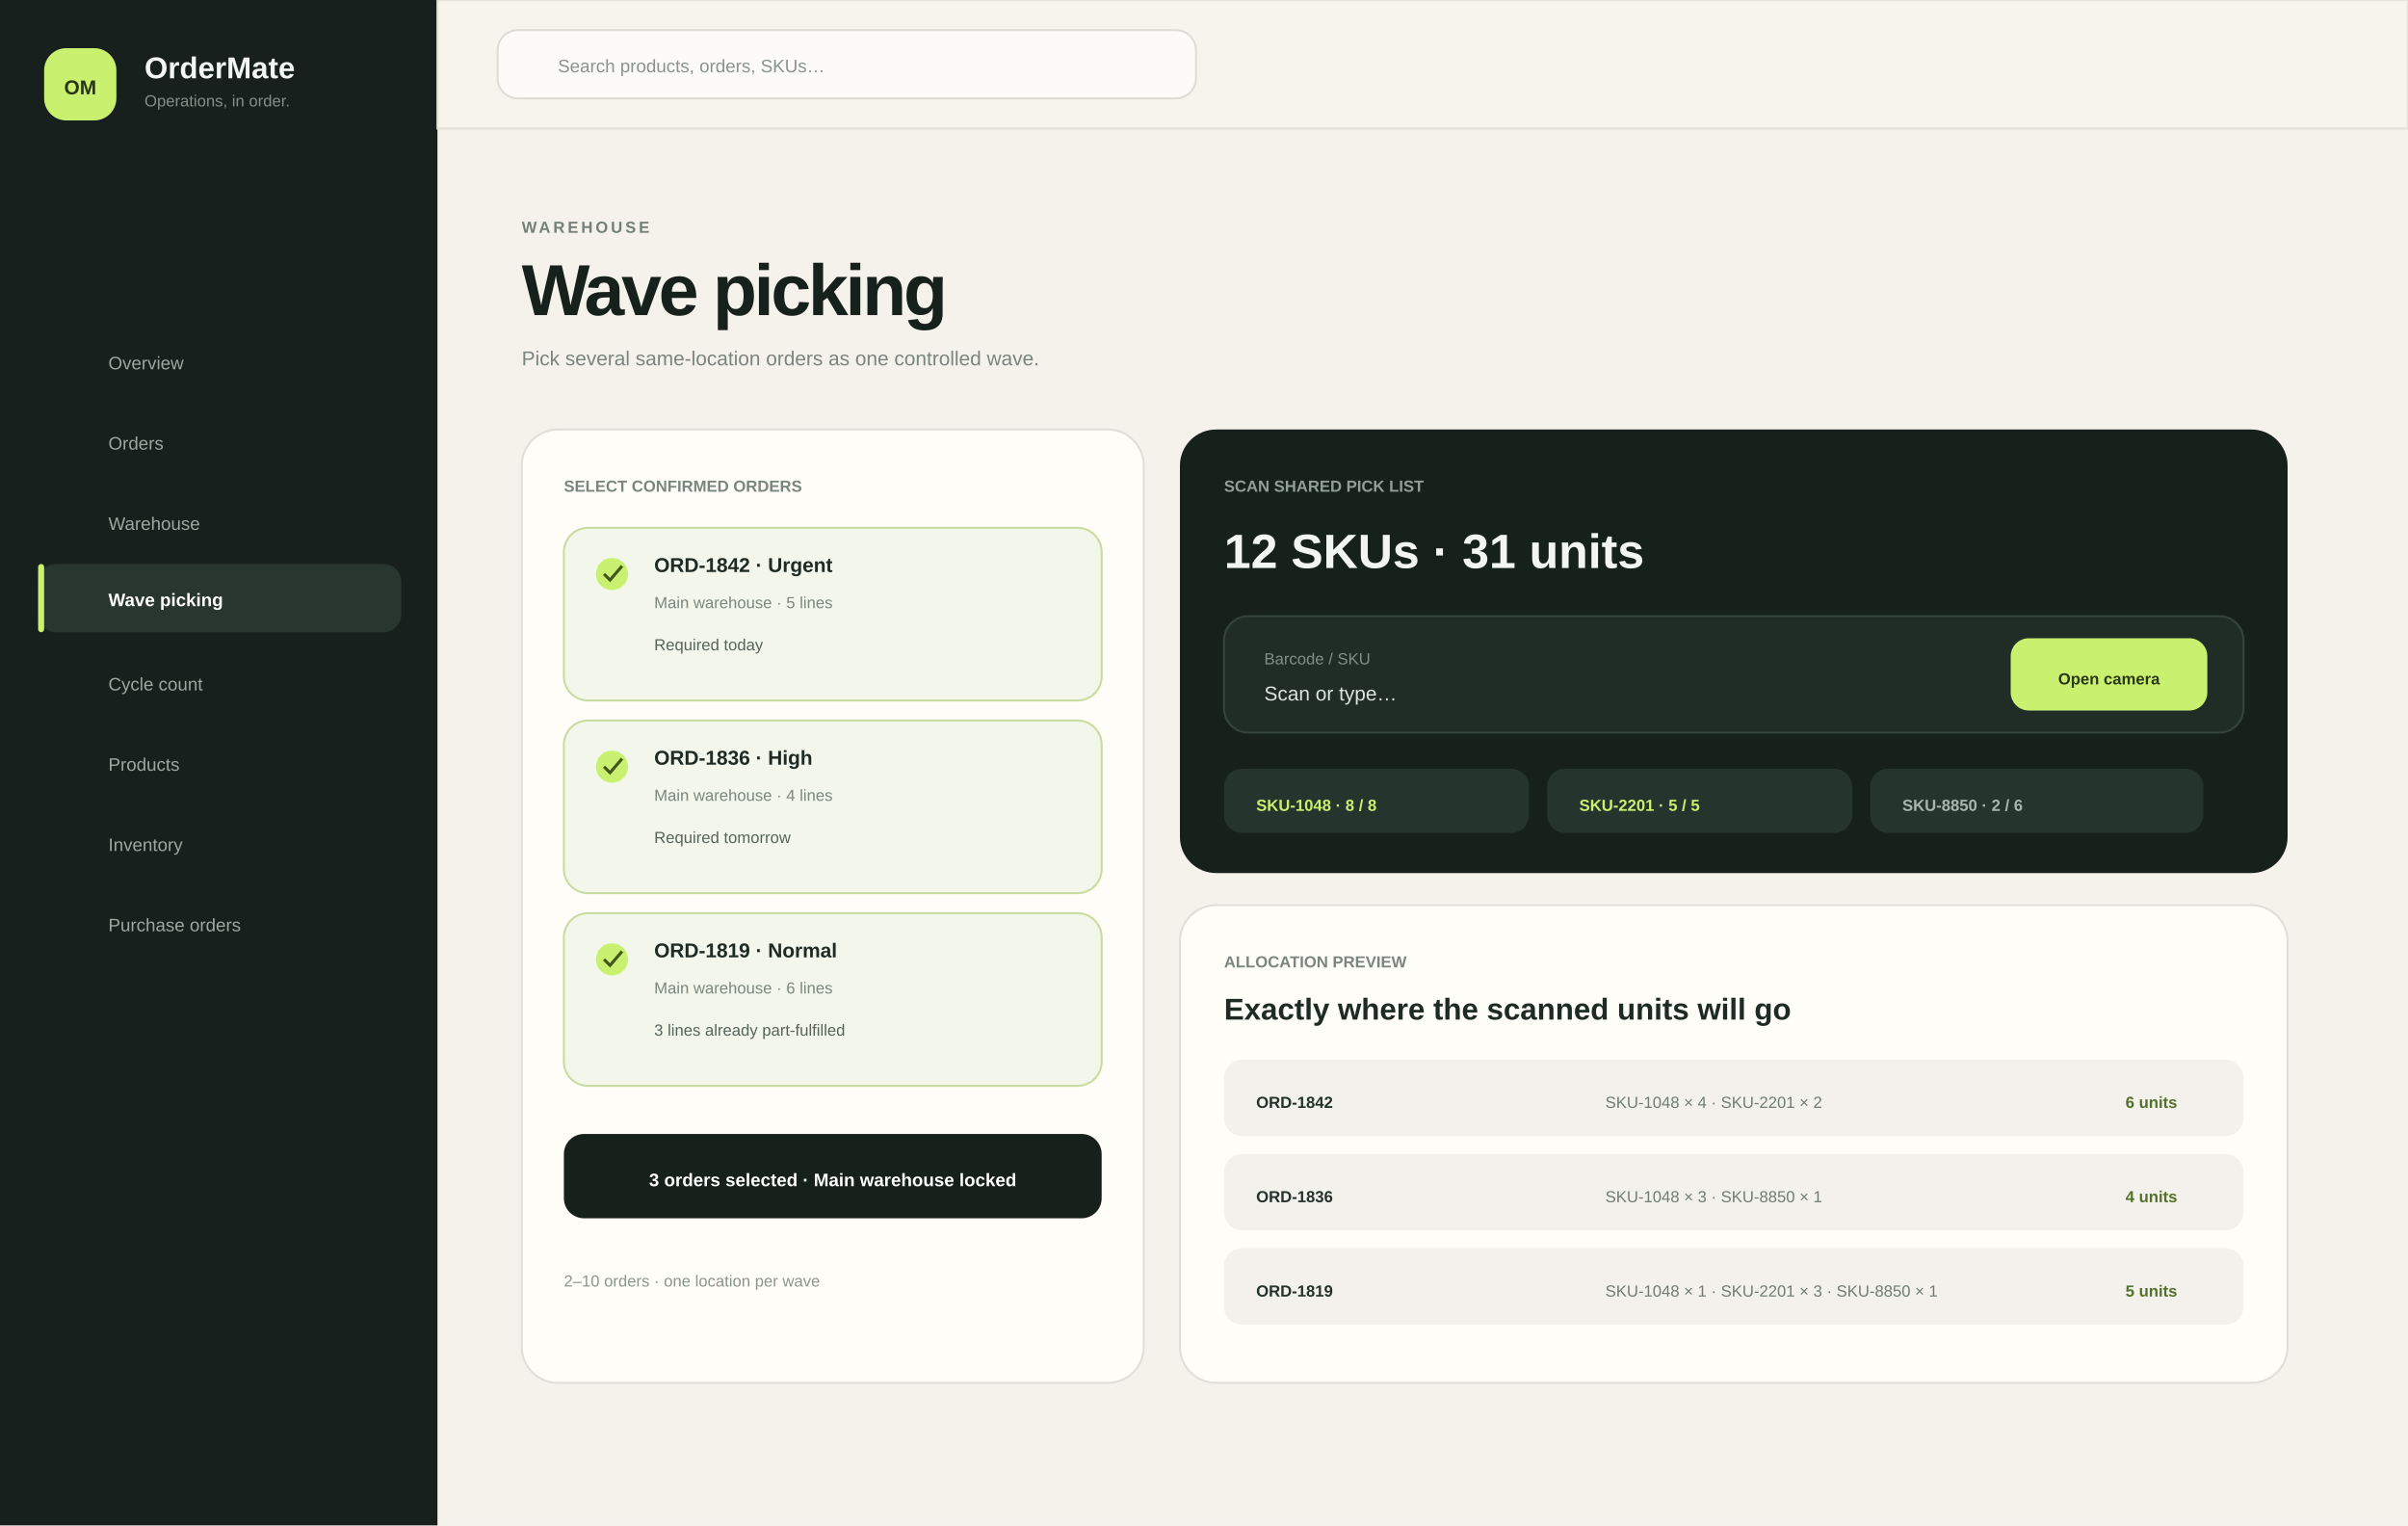
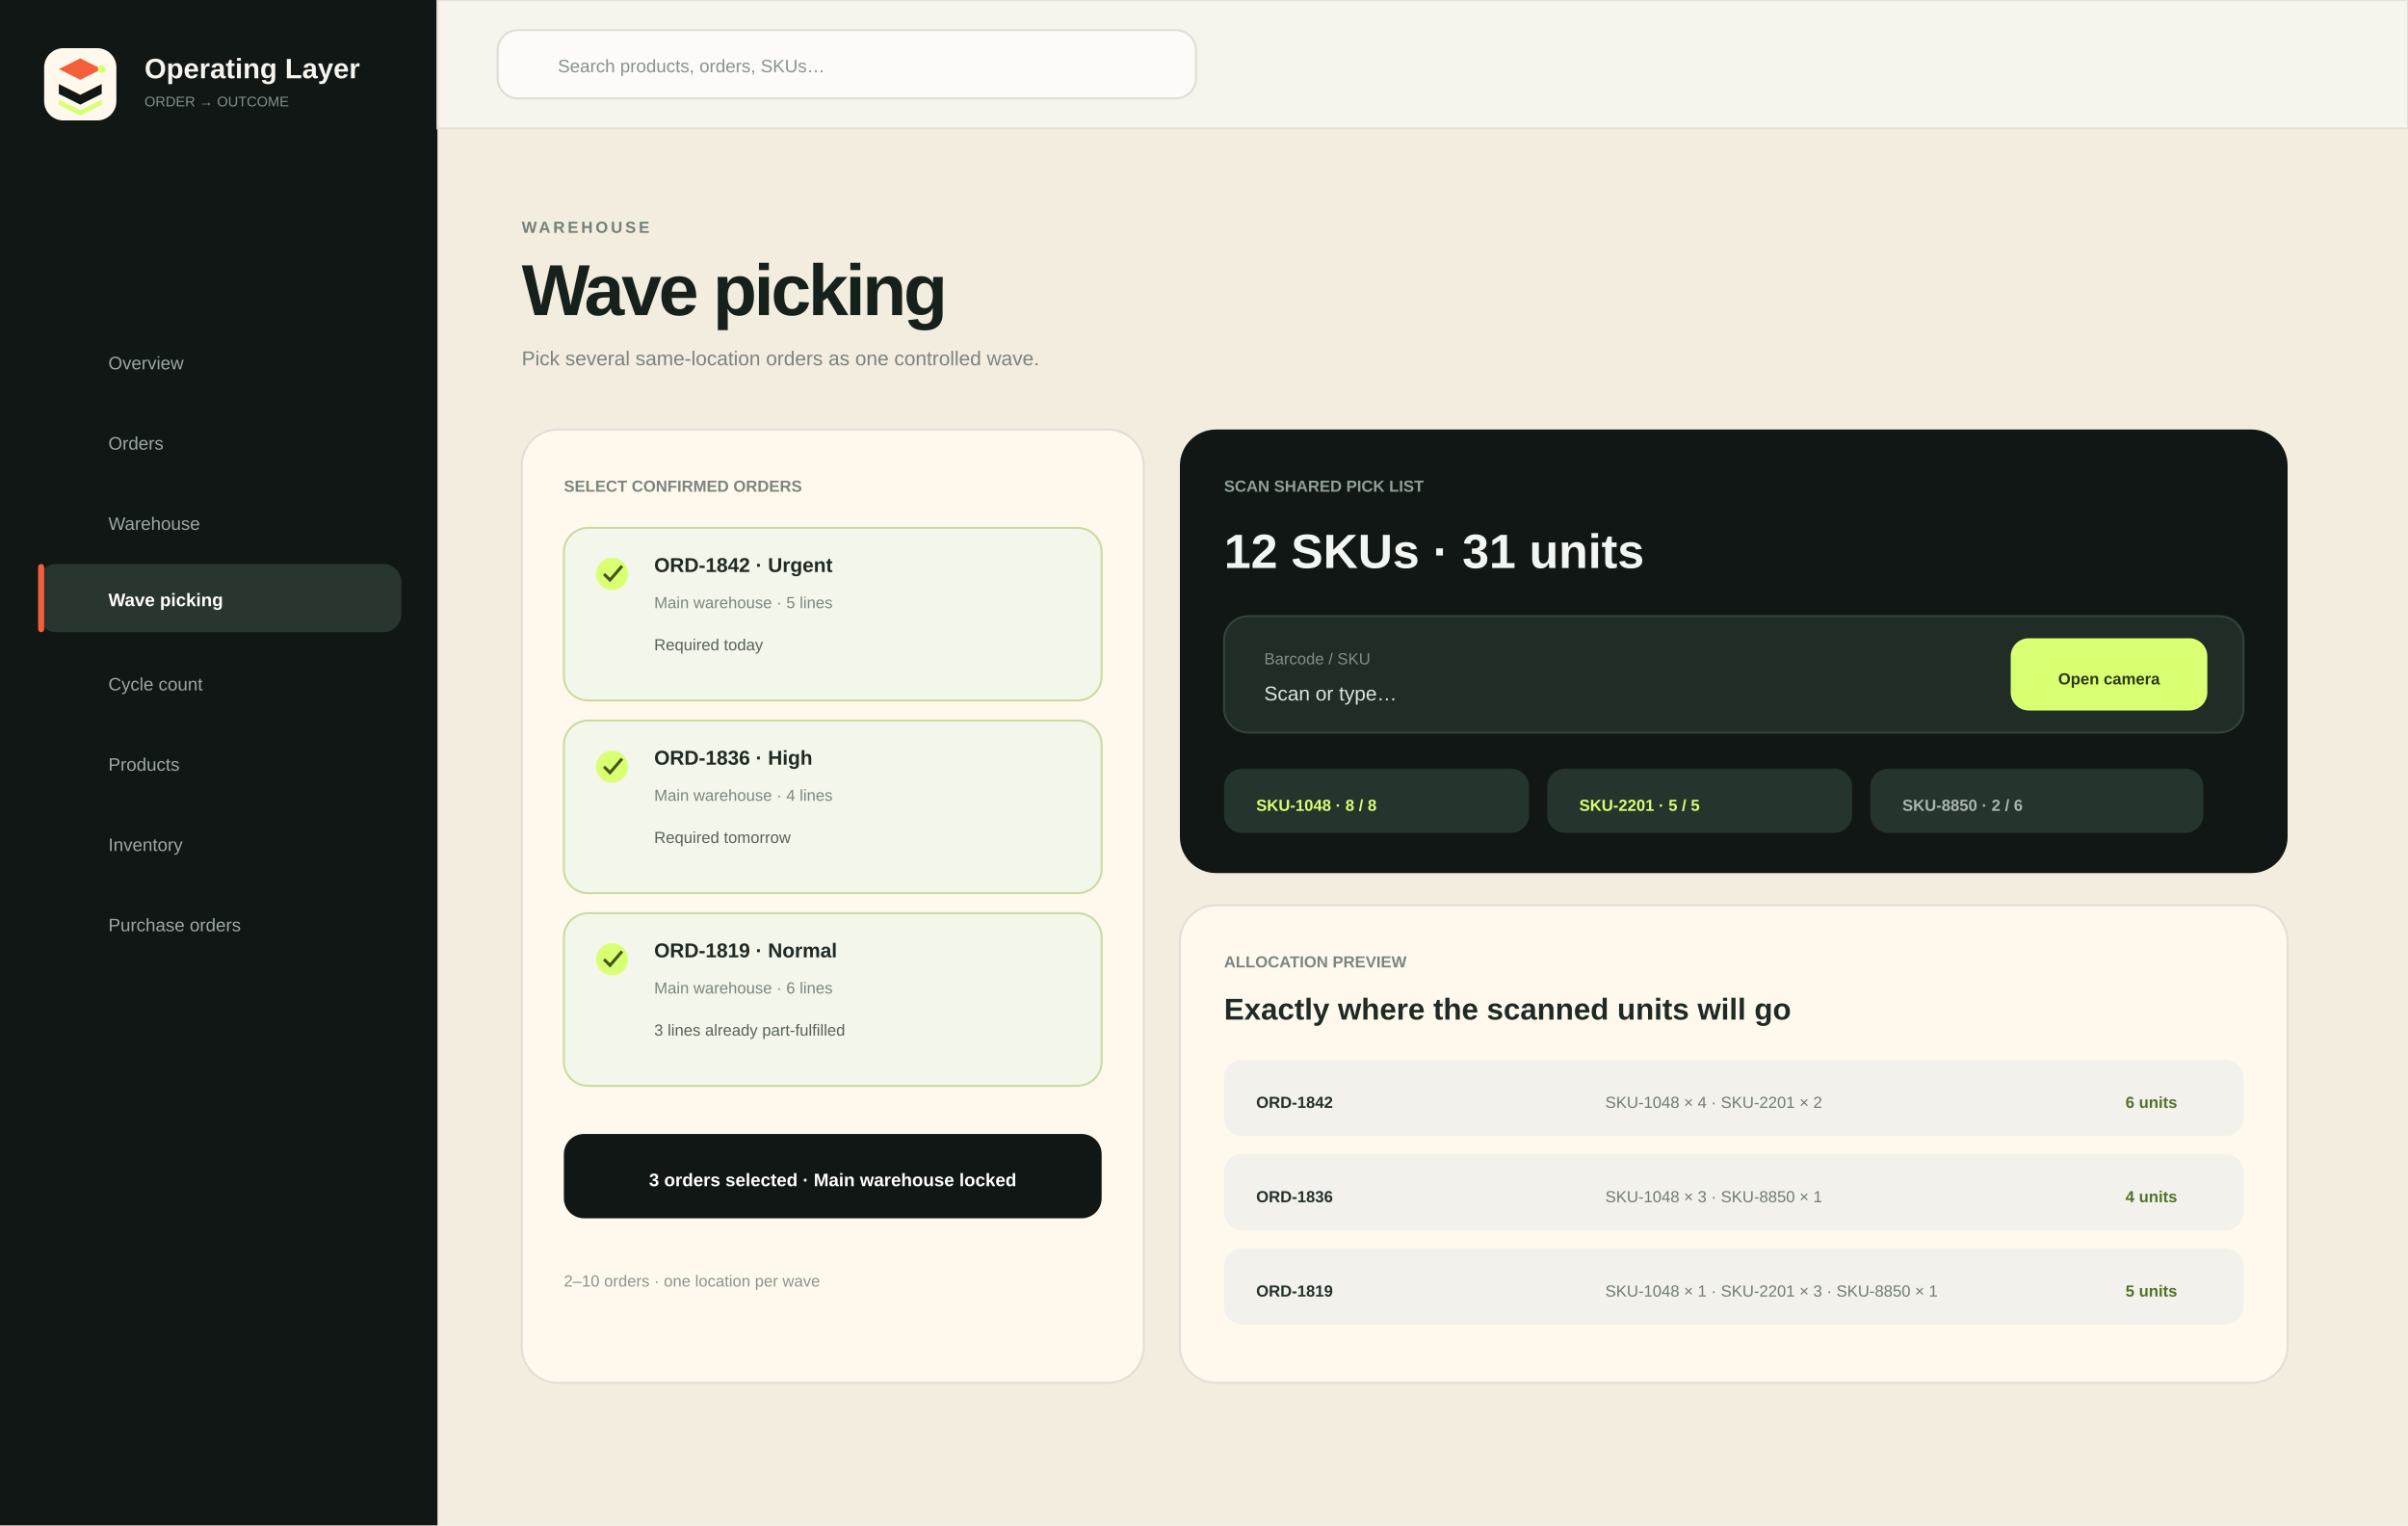
<svg xmlns="http://www.w3.org/2000/svg" width="1200" height="760" viewBox="0 0 1200 760" fill="none">
-   <rect width="1200" height="760" fill="#F5F2EB" />
-   <rect width="218" height="760" fill="#17201D" />
-   <rect x="22" y="24" width="36" height="36" rx="11" fill="#C9F16F" />
-   <text x="40" y="47" text-anchor="middle" fill="#283611" font-family="Arial,sans-serif" font-size="10" font-weight="800">OM</text>
-   <text x="72" y="39" fill="#F2F5F3" font-family="Arial,sans-serif" font-size="15" font-weight="700">OrderMate</text>
-   <text x="72" y="53" fill="#829089" font-family="Arial,sans-serif" font-size="8">Operations, in order.</text>
+   <rect width="1200" height="760" fill="#F2EDDF" />
+   <rect width="218" height="760" fill="#111714" />
+   <g transform="translate(22 24) scale(.5625)">
+     <rect width="64" height="64" rx="17" fill="#FFF9ED" />
+     <path d="M13 18.5 32 9l19 9.5L32 28 13 18.5Z" fill="#F25F3A" />
+     <path d="m13 31.8 19 9.5 19-9.5v8.7L32 50 13 40.5v-8.7Z" fill="#111714" />
+     <path d="m13 45.4 19 9.5 19-9.5v4.8L32 59.7 13 50.2v-4.8Z" fill="#D9FF72" />
+     <circle cx="51" cy="18.5" r="3.4" fill="#D9FF72" />
+   </g>
+   <text x="72" y="39" fill="#F7F4ED" font-family="Arial,sans-serif" font-size="14" font-weight="700">Operating Layer</text>
+   <text x="72" y="53" fill="#829089" font-family="Arial,sans-serif" font-size="7">ORDER → OUTCOME</text>
  <g font-family="Arial,sans-serif" font-size="9">
    <text x="54" y="184" fill="#9BA8A0">Overview</text>
    <text x="54" y="224" fill="#9BA8A0">Orders</text>
    <text x="54" y="264" fill="#9BA8A0">Warehouse</text>
    <rect x="19" y="281" width="181" height="34" rx="9" fill="#29352F" />
-     <rect x="19" y="281" width="3" height="34" rx="1.5" fill="#C9F16F" />
+     <rect x="19" y="281" width="3" height="34" rx="1.5" fill="#F25F3A" />
    <text x="54" y="302" fill="#FFFFFF" font-weight="700">Wave picking</text>
    <text x="54" y="344" fill="#9BA8A0">Cycle count</text>
    <text x="54" y="384" fill="#9BA8A0">Products</text>
    <text x="54" y="424" fill="#9BA8A0">Inventory</text>
    <text x="54" y="464" fill="#9BA8A0">Purchase orders</text>
  </g>
  <rect x="218" width="982" height="64" fill="#F7F4ED" stroke="#E2E0D9" />
  <rect x="248" y="15" width="348" height="34" rx="10" fill="#FCFBF8" stroke="#DDDDD6" />
  <text x="278" y="36" fill="#89938D" font-family="Arial,sans-serif" font-size="9">Search products, orders, SKUs…</text>
  <text x="260" y="116" fill="#728078" font-family="Arial,sans-serif" font-size="8" font-weight="700" letter-spacing="1.4">WAREHOUSE</text>
  <text x="260" y="157" fill="#17211C" font-family="Arial,sans-serif" font-size="36" font-weight="750" letter-spacing="-1.5">Wave picking</text>
  <text x="260" y="182" fill="#7A847E" font-family="Arial,sans-serif" font-size="10">Pick several same-location orders as one controlled wave.</text>
-   <rect x="260" y="214" width="310" height="475" rx="18" fill="#FFFDF8" stroke="#DFDED7" />
+   <rect x="260" y="214" width="310" height="475" rx="18" fill="#FFF9ED" stroke="#DFDED7" />
  <text x="281" y="245" fill="#7B857F" font-family="Arial,sans-serif" font-size="8" font-weight="700">SELECT CONFIRMED ORDERS</text>
  <rect x="281" y="263" width="268" height="86" rx="12" fill="#F3F6EB" stroke="#C9DBA0" />
-   <circle cx="305" cy="286" r="8" fill="#C9F16F" />
+   <circle cx="305" cy="286" r="8" fill="#D9FF72" />
  <path d="m301 286 3 3 6-7" stroke="#42551E" stroke-width="1.5" fill="none" />
  <text x="326" y="285" fill="#1E2A24" font-family="Arial,sans-serif" font-size="10" font-weight="700">ORD-1842 · Urgent</text>
  <text x="326" y="303" fill="#7A867E" font-family="Arial,sans-serif" font-size="8">Main warehouse · 5 lines</text>
  <text x="326" y="324" fill="#55635A" font-family="Arial,sans-serif" font-size="8">Required today</text>
  <rect x="281" y="359" width="268" height="86" rx="12" fill="#F3F6EB" stroke="#C9DBA0" />
-   <circle cx="305" cy="382" r="8" fill="#C9F16F" />
+   <circle cx="305" cy="382" r="8" fill="#D9FF72" />
  <path d="m301 382 3 3 6-7" stroke="#42551E" stroke-width="1.5" fill="none" />
  <text x="326" y="381" fill="#1E2A24" font-family="Arial,sans-serif" font-size="10" font-weight="700">ORD-1836 · High</text>
  <text x="326" y="399" fill="#7A867E" font-family="Arial,sans-serif" font-size="8">Main warehouse · 4 lines</text>
  <text x="326" y="420" fill="#55635A" font-family="Arial,sans-serif" font-size="8">Required tomorrow</text>
  <rect x="281" y="455" width="268" height="86" rx="12" fill="#F3F6EB" stroke="#C9DBA0" />
-   <circle cx="305" cy="478" r="8" fill="#C9F16F" />
+   <circle cx="305" cy="478" r="8" fill="#D9FF72" />
  <path d="m301 478 3 3 6-7" stroke="#42551E" stroke-width="1.5" fill="none" />
  <text x="326" y="477" fill="#1E2A24" font-family="Arial,sans-serif" font-size="10" font-weight="700">ORD-1819 · Normal</text>
  <text x="326" y="495" fill="#7A867E" font-family="Arial,sans-serif" font-size="8">Main warehouse · 6 lines</text>
  <text x="326" y="516" fill="#55635A" font-family="Arial,sans-serif" font-size="8">3 lines already part-fulfilled</text>
-   <rect x="281" y="565" width="268" height="42" rx="10" fill="#17211C" />
+   <rect x="281" y="565" width="268" height="42" rx="10" fill="#111714" />
  <text x="415" y="591" text-anchor="middle" fill="#FFFFFF" font-family="Arial,sans-serif" font-size="9" font-weight="700">3 orders selected · Main warehouse locked</text>
  <text x="281" y="641" fill="#8A948E" font-family="Arial,sans-serif" font-size="8">2–10 orders · one location per wave</text>
-   <rect x="588" y="214" width="552" height="221" rx="18" fill="#17211C" />
+   <rect x="588" y="214" width="552" height="221" rx="18" fill="#111714" />
  <text x="610" y="245" fill="#91A097" font-family="Arial,sans-serif" font-size="8" font-weight="700">SCAN SHARED PICK LIST</text>
  <text x="610" y="283" fill="#F2F6F3" font-family="Arial,sans-serif" font-size="24" font-weight="750">12 SKUs · 31 units</text>
  <rect x="610" y="307" width="508" height="58" rx="12" fill="#202C26" stroke="#34433B" />
  <text x="630" y="331" fill="#809087" font-family="Arial,sans-serif" font-size="8">Barcode / SKU</text>
  <text x="630" y="349" fill="#DCE5DF" font-family="Arial,sans-serif" font-size="10">Scan or type…</text>
-   <rect x="1002" y="318" width="98" height="36" rx="9" fill="#C9F16F" />
+   <rect x="1002" y="318" width="98" height="36" rx="9" fill="#D9FF72" />
  <text x="1051" y="341" text-anchor="middle" fill="#2B3814" font-family="Arial,sans-serif" font-size="8" font-weight="700">Open camera</text>
  <g font-family="Arial,sans-serif">
    <rect x="610" y="383" width="152" height="32" rx="9" fill="#25342D" />
-     <text x="626" y="404" fill="#C9F16F" font-size="8" font-weight="700">SKU-1048 · 8 / 8</text>
+     <text x="626" y="404" fill="#D9FF72" font-size="8" font-weight="700">SKU-1048 · 8 / 8</text>
    <rect x="771" y="383" width="152" height="32" rx="9" fill="#25342D" />
-     <text x="787" y="404" fill="#C9F16F" font-size="8" font-weight="700">SKU-2201 · 5 / 5</text>
+     <text x="787" y="404" fill="#D9FF72" font-size="8" font-weight="700">SKU-2201 · 5 / 5</text>
    <rect x="932" y="383" width="166" height="32" rx="9" fill="#25342D" />
    <text x="948" y="404" fill="#A9B6AE" font-size="8" font-weight="700">SKU-8850 · 2 / 6</text>
  </g>
-   <rect x="588" y="451" width="552" height="238" rx="18" fill="#FFFDF8" stroke="#DFDED7" />
+   <rect x="588" y="451" width="552" height="238" rx="18" fill="#FFF9ED" stroke="#DFDED7" />
  <text x="610" y="482" fill="#7B857F" font-family="Arial,sans-serif" font-size="8" font-weight="700">ALLOCATION PREVIEW</text>
  <text x="610" y="508" fill="#1E2A24" font-family="Arial,sans-serif" font-size="15" font-weight="700">Exactly where the scanned units will go</text>
  <g font-family="Arial,sans-serif" font-size="8">
    <rect x="610" y="528" width="508" height="38" rx="9" fill="#F2F1EB" />
    <text x="626" y="552" fill="#25312B" font-weight="700">ORD-1842</text>
    <text x="800" y="552" fill="#6F7B73">SKU-1048 × 4 · SKU-2201 × 2</text>
    <text x="1085" y="552" text-anchor="end" fill="#54702B" font-weight="700">6 units</text>
    <rect x="610" y="575" width="508" height="38" rx="9" fill="#F2F1EB" />
    <text x="626" y="599" fill="#25312B" font-weight="700">ORD-1836</text>
    <text x="800" y="599" fill="#6F7B73">SKU-1048 × 3 · SKU-8850 × 1</text>
    <text x="1085" y="599" text-anchor="end" fill="#54702B" font-weight="700">4 units</text>
    <rect x="610" y="622" width="508" height="38" rx="9" fill="#F2F1EB" />
    <text x="626" y="646" fill="#25312B" font-weight="700">ORD-1819</text>
    <text x="800" y="646" fill="#6F7B73">SKU-1048 × 1 · SKU-2201 × 3 · SKU-8850 × 1</text>
    <text x="1085" y="646" text-anchor="end" fill="#54702B" font-weight="700">5 units</text>
  </g>
</svg>
